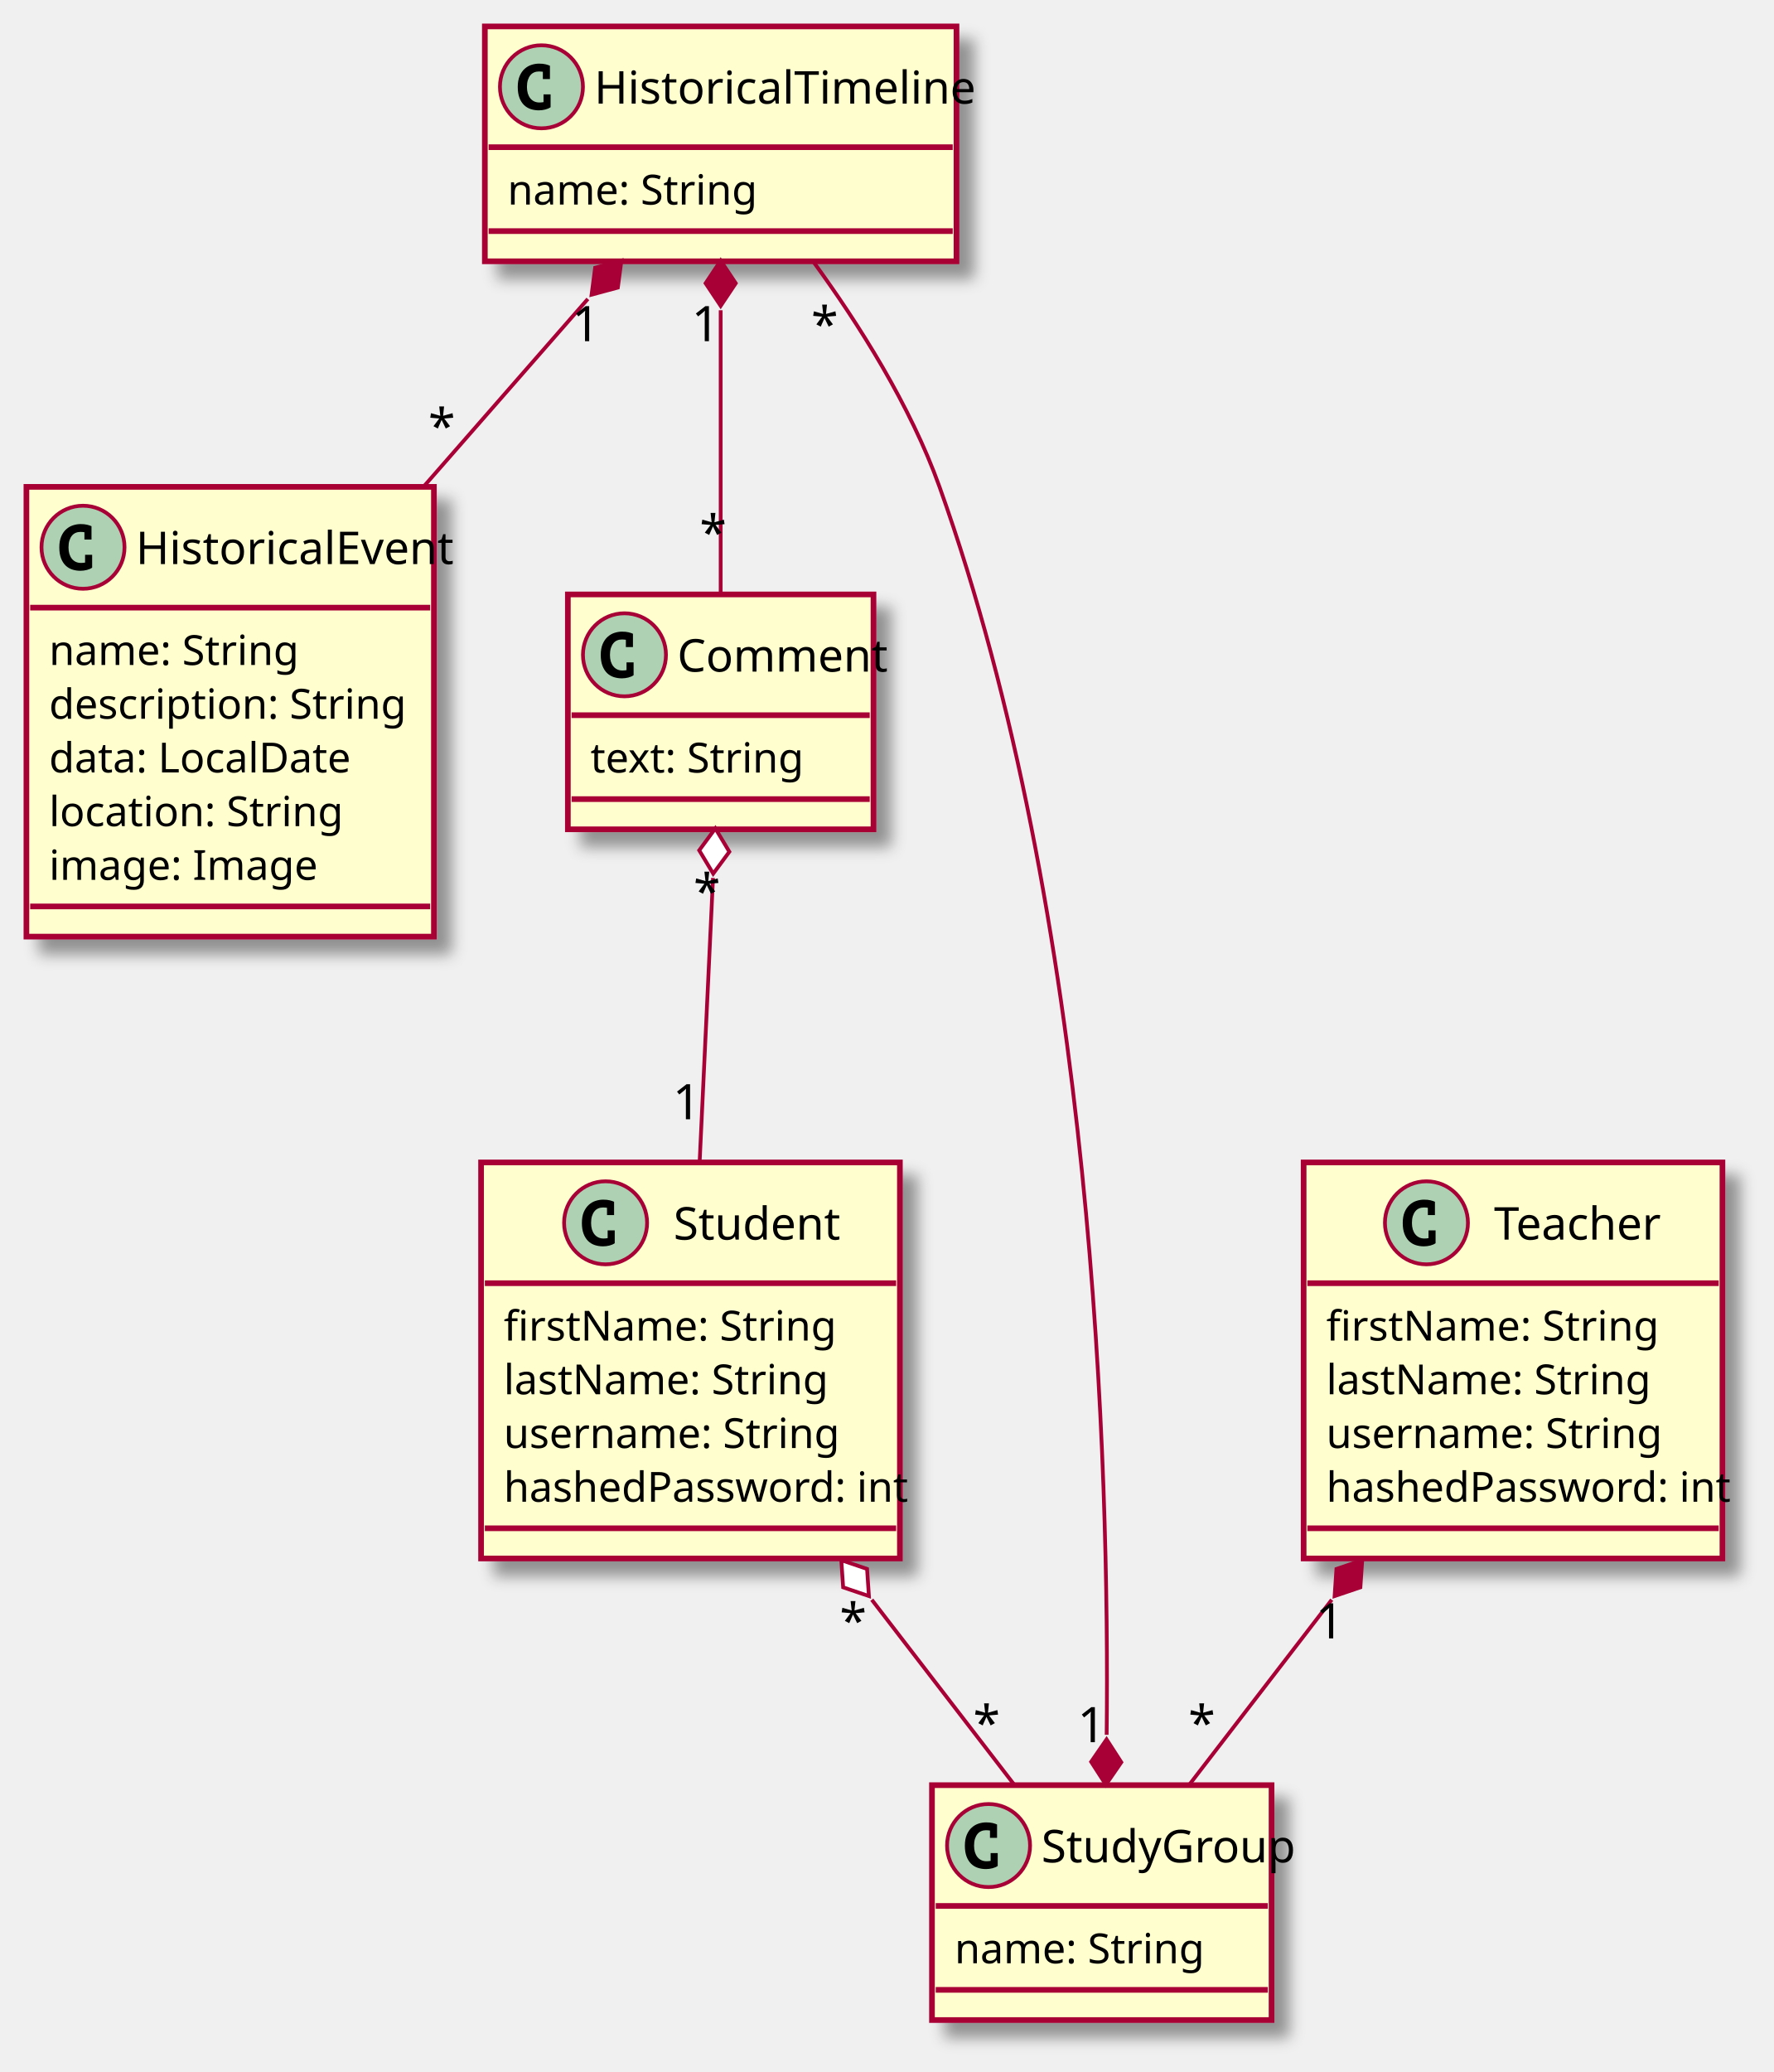
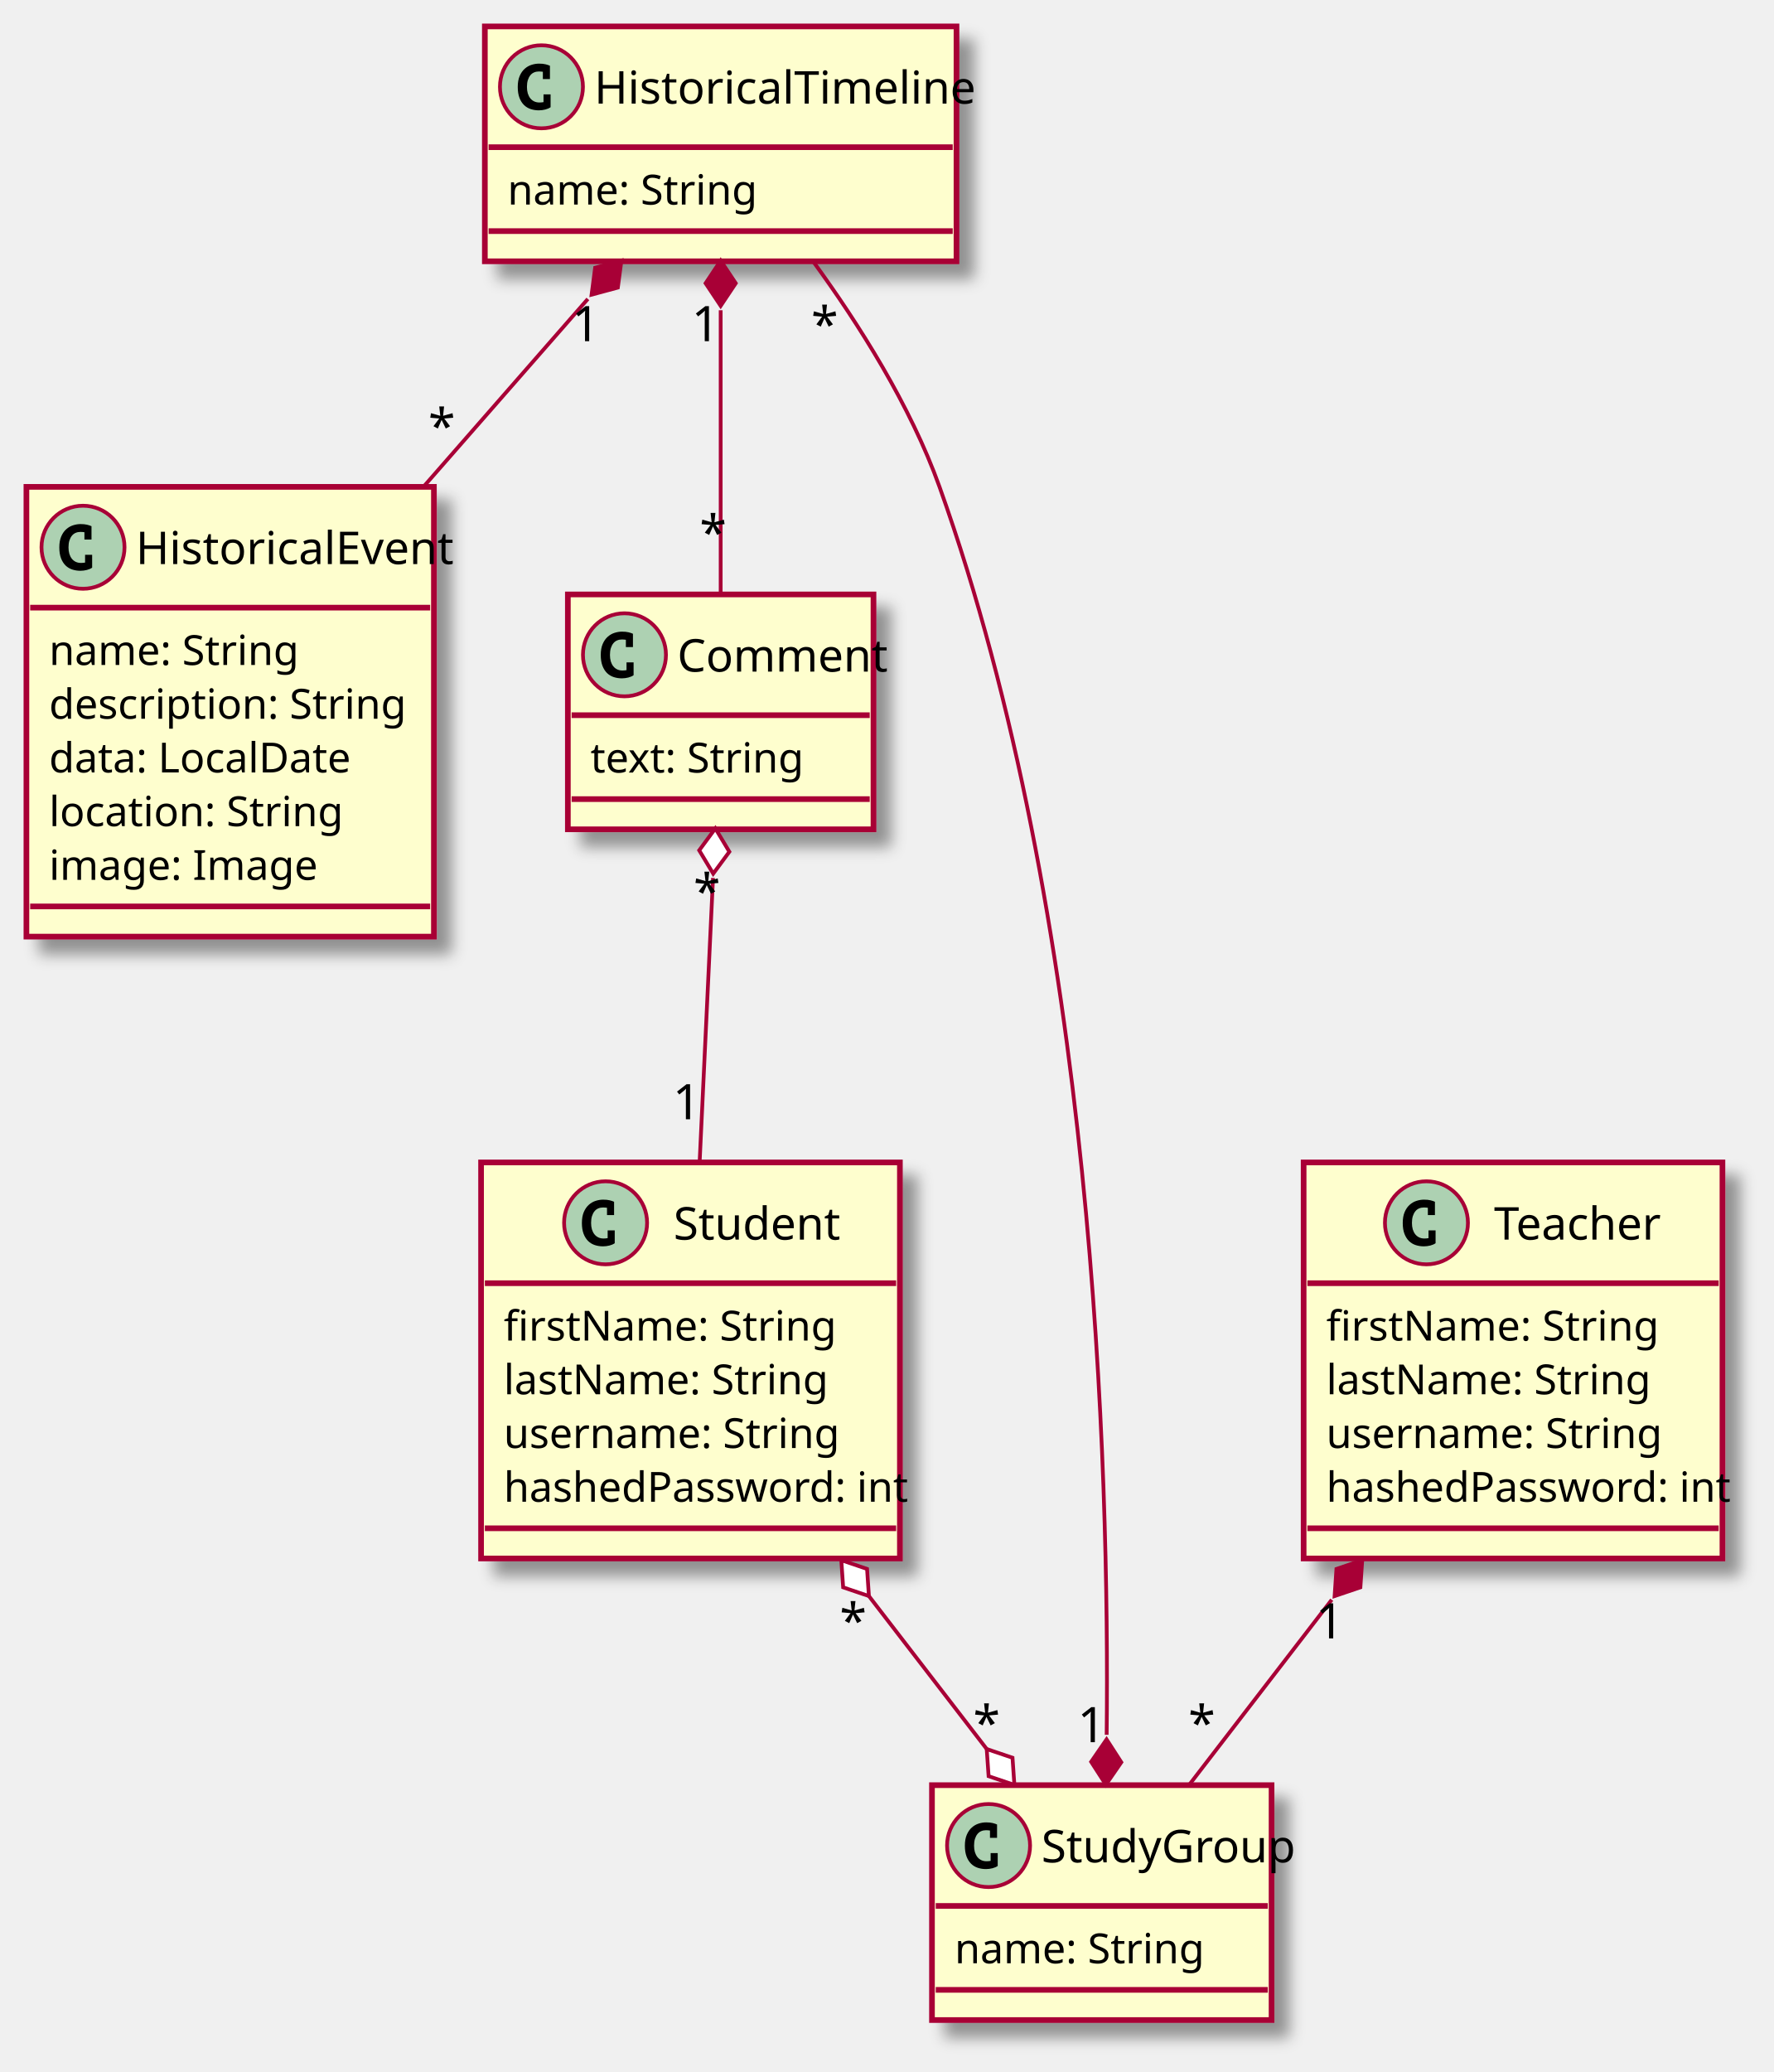
<svg xmlns="http://www.w3.org/2000/svg" contentScriptType="application/ecmascript" contentStyleType="text/css" height="549px" preserveAspectRatio="none" style="width:470px;height:549px;" version="1.1" viewBox="0 0 470 549" width="470px" zoomAndPan="magnify">
  <defs>
-     <filter height="300%" id="f174l5fo8ktfpa" width="300%" x="-1" y="-1">
+     <filter height="300%" id="f8nzq2gp0e1ed" width="300%" x="-1" y="-1">
      <feGaussianBlur result="blurOut" stdDeviation="2.0" />
      <feColorMatrix in="blurOut" result="blurOut2" type="matrix" values="0 0 0 0 0 0 0 0 0 0 0 0 0 0 0 0 0 0 .4 0" />
      <feOffset dx="4.0" dy="4.0" in="blurOut2" result="blurOut3" />
      <feBlend in="SourceGraphic" in2="blurOut3" mode="normal" />
    </filter>
  </defs>
  <g>
-     <rect codeLine="1" fill="#FEFECE" filter="url(#f174l5fo8ktfpa)" height="119.169" id="HistoricalEvent" style="stroke:#A80036;stroke-width:1.5;" width="108" x="7" y="129" />
+     <rect codeLine="1" fill="#FEFECE" filter="url(#f8nzq2gp0e1ed)" height="119.169" id="HistoricalEvent" style="stroke:#A80036;stroke-width:1.5;" width="108" x="7" y="129" />
    <ellipse cx="22" cy="145" fill="#ADD1B2" rx="11" ry="11" style="stroke:#A80036;stroke-width:1.0;" />
    <path d="M22.547,147 L24.422,147 L24.422,150.406 Q23.875,150.797 23.031,151.016 Q22.188,151.234 21.312,151.234 Q20.188,151.234 19.172,150.906 Q18.156,150.578 17.391,149.844 Q16.625,149.094 16.172,147.922 Q15.719,146.734 15.719,145.047 Q15.719,143.297 16.234,142.125 Q16.75,140.938 17.562,140.219 Q18.391,139.484 19.391,139.172 Q20.391,138.859 21.359,138.859 Q22.375,138.859 23.078,139.031 Q23.781,139.203 24.25,139.422 L24.25,142.953 L22.375,142.953 L22.375,141.016 Q21.844,140.938 21.297,140.938 Q20.625,140.938 20.047,141.188 Q19.484,141.422 19.062,141.938 Q18.641,142.453 18.391,143.234 Q18.156,144 18.156,145.047 Q18.156,145.969 18.375,146.734 Q18.609,147.484 19.031,148.031 Q19.453,148.562 20.062,148.859 Q20.672,149.156 21.453,149.156 Q22.016,149.156 22.547,149.062 L22.547,147 Z " fill="#000000" />
    <text fill="#000000" font-family="sans-serif" font-size="12" lengthAdjust="spacing" textLength="76" x="36" y="149.452">HistoricalEvent</text>
    <line style="stroke:#A80036;stroke-width:1.5;" x1="8" x2="114" y1="161" y2="161" />
    <text fill="#000000" font-family="sans-serif" font-size="11" lengthAdjust="spacing" textLength="61" x="13" y="176.198">name: String</text>
    <text fill="#000000" font-family="sans-serif" font-size="11" lengthAdjust="spacing" textLength="88" x="13" y="190.432">description: String</text>
    <text fill="#000000" font-family="sans-serif" font-size="11" lengthAdjust="spacing" textLength="76" x="13" y="204.666">data: LocalDate</text>
    <text fill="#000000" font-family="sans-serif" font-size="11" lengthAdjust="spacing" textLength="73" x="13" y="218.9">location: String</text>
    <text fill="#000000" font-family="sans-serif" font-size="11" lengthAdjust="spacing" textLength="65" x="13" y="233.133">image: Image</text>
    <line style="stroke:#A80036;stroke-width:1.5;" x1="8" x2="114" y1="240.169" y2="240.169" />
-     <rect codeLine="9" fill="#FEFECE" filter="url(#f174l5fo8ktfpa)" height="62.234" id="HistoricalTimeline" style="stroke:#A80036;stroke-width:1.5;" width="125" x="128.5" y="7" />
+     <rect codeLine="9" fill="#FEFECE" filter="url(#f8nzq2gp0e1ed)" height="62.234" id="HistoricalTimeline" style="stroke:#A80036;stroke-width:1.5;" width="125" x="128.5" y="7" />
    <ellipse cx="143.5" cy="23" fill="#ADD1B2" rx="11" ry="11" style="stroke:#A80036;stroke-width:1.0;" />
    <path d="M144.047,25 L145.922,25 L145.922,28.406 Q145.375,28.797 144.531,29.016 Q143.688,29.234 142.812,29.234 Q141.688,29.234 140.672,28.906 Q139.656,28.578 138.891,27.844 Q138.125,27.094 137.672,25.922 Q137.219,24.734 137.219,23.047 Q137.219,21.297 137.734,20.125 Q138.25,18.938 139.062,18.219 Q139.891,17.484 140.891,17.172 Q141.891,16.859 142.859,16.859 Q143.875,16.859 144.578,17.031 Q145.281,17.203 145.75,17.422 L145.75,20.953 L143.875,20.953 L143.875,19.016 Q143.344,18.938 142.797,18.938 Q142.125,18.938 141.547,19.188 Q140.984,19.422 140.562,19.938 Q140.141,20.453 139.891,21.234 Q139.656,22 139.656,23.047 Q139.656,23.969 139.875,24.734 Q140.109,25.484 140.531,26.031 Q140.953,26.562 141.562,26.859 Q142.172,27.156 142.953,27.156 Q143.516,27.156 144.047,27.062 L144.047,25 Z " fill="#000000" />
    <text fill="#000000" font-family="sans-serif" font-size="12" lengthAdjust="spacing" textLength="93" x="157.5" y="27.452">HistoricalTimeline</text>
    <line style="stroke:#A80036;stroke-width:1.5;" x1="129.5" x2="252.5" y1="39" y2="39" />
    <text fill="#000000" font-family="sans-serif" font-size="11" lengthAdjust="spacing" textLength="61" x="134.5" y="54.198">name: String</text>
    <line style="stroke:#A80036;stroke-width:1.5;" x1="129.5" x2="252.5" y1="61.234" y2="61.234" />
-     <rect codeLine="15" fill="#FEFECE" filter="url(#f174l5fo8ktfpa)" height="62.234" id="StudyGroup" style="stroke:#A80036;stroke-width:1.5;" width="90" x="247" y="473" />
+     <rect codeLine="15" fill="#FEFECE" filter="url(#f8nzq2gp0e1ed)" height="62.234" id="StudyGroup" style="stroke:#A80036;stroke-width:1.5;" width="90" x="247" y="473" />
    <ellipse cx="262" cy="489" fill="#ADD1B2" rx="11" ry="11" style="stroke:#A80036;stroke-width:1.0;" />
    <path d="M262.547,491 L264.422,491 L264.422,494.406 Q263.875,494.797 263.031,495.016 Q262.188,495.234 261.312,495.234 Q260.188,495.234 259.172,494.906 Q258.156,494.578 257.391,493.844 Q256.625,493.094 256.172,491.922 Q255.719,490.734 255.719,489.047 Q255.719,487.297 256.234,486.125 Q256.75,484.938 257.562,484.219 Q258.391,483.484 259.391,483.172 Q260.391,482.859 261.359,482.859 Q262.375,482.859 263.078,483.031 Q263.781,483.203 264.25,483.422 L264.25,486.953 L262.375,486.953 L262.375,485.016 Q261.844,484.938 261.297,484.938 Q260.625,484.938 260.047,485.188 Q259.484,485.422 259.062,485.938 Q258.641,486.453 258.391,487.234 Q258.156,488 258.156,489.047 Q258.156,489.969 258.375,490.734 Q258.609,491.484 259.031,492.031 Q259.453,492.562 260.062,492.859 Q260.672,493.156 261.453,493.156 Q262.016,493.156 262.547,493.062 L262.547,491 Z " fill="#000000" />
    <text fill="#000000" font-family="sans-serif" font-size="12" lengthAdjust="spacing" textLength="58" x="276" y="493.452">StudyGroup</text>
    <line style="stroke:#A80036;stroke-width:1.5;" x1="248" x2="336" y1="505" y2="505" />
    <text fill="#000000" font-family="sans-serif" font-size="11" lengthAdjust="spacing" textLength="61" x="253" y="520.198">name: String</text>
    <line style="stroke:#A80036;stroke-width:1.5;" x1="248" x2="336" y1="527.234" y2="527.234" />
-     <rect codeLine="21" fill="#FEFECE" filter="url(#f174l5fo8ktfpa)" height="104.936" id="Teacher" style="stroke:#A80036;stroke-width:1.5;" width="111" x="345.5" y="308" />
+     <rect codeLine="21" fill="#FEFECE" filter="url(#f8nzq2gp0e1ed)" height="104.936" id="Teacher" style="stroke:#A80036;stroke-width:1.5;" width="111" x="345.5" y="308" />
    <ellipse cx="378.05" cy="324" fill="#ADD1B2" rx="11" ry="11" style="stroke:#A80036;stroke-width:1.0;" />
    <path d="M378.597,326 L380.472,326 L380.472,329.406 Q379.925,329.797 379.081,330.016 Q378.238,330.234 377.363,330.234 Q376.238,330.234 375.222,329.906 Q374.206,329.578 373.441,328.844 Q372.675,328.094 372.222,326.922 Q371.769,325.734 371.769,324.047 Q371.769,322.297 372.284,321.125 Q372.8,319.938 373.613,319.219 Q374.441,318.484 375.441,318.172 Q376.441,317.859 377.409,317.859 Q378.425,317.859 379.128,318.031 Q379.831,318.203 380.3,318.422 L380.3,321.953 L378.425,321.953 L378.425,320.016 Q377.894,319.938 377.347,319.938 Q376.675,319.938 376.097,320.188 Q375.534,320.422 375.113,320.938 Q374.691,321.453 374.441,322.234 Q374.206,323 374.206,324.047 Q374.206,324.969 374.425,325.734 Q374.659,326.484 375.081,327.031 Q375.503,327.562 376.113,327.859 Q376.722,328.156 377.503,328.156 Q378.066,328.156 378.597,328.062 L378.597,326 Z " fill="#000000" />
    <text fill="#000000" font-family="sans-serif" font-size="12" lengthAdjust="spacing" textLength="40" x="395.95" y="328.452">Teacher</text>
    <line style="stroke:#A80036;stroke-width:1.5;" x1="346.5" x2="455.5" y1="340" y2="340" />
    <text fill="#000000" font-family="sans-serif" font-size="11" lengthAdjust="spacing" textLength="82" x="351.5" y="355.198">firstName: String</text>
    <text fill="#000000" font-family="sans-serif" font-size="11" lengthAdjust="spacing" textLength="80" x="351.5" y="369.432">lastName: String</text>
    <text fill="#000000" font-family="sans-serif" font-size="11" lengthAdjust="spacing" textLength="82" x="351.5" y="383.666">username: String</text>
    <text fill="#000000" font-family="sans-serif" font-size="11" lengthAdjust="spacing" textLength="99" x="351.5" y="397.9">hashedPassword: int</text>
    <line style="stroke:#A80036;stroke-width:1.5;" x1="346.5" x2="455.5" y1="404.936" y2="404.936" />
-     <rect codeLine="31" fill="#FEFECE" filter="url(#f174l5fo8ktfpa)" height="104.936" id="Student" style="stroke:#A80036;stroke-width:1.5;" width="111" x="127.5" y="308" />
+     <rect codeLine="31" fill="#FEFECE" filter="url(#f8nzq2gp0e1ed)" height="104.936" id="Student" style="stroke:#A80036;stroke-width:1.5;" width="111" x="127.5" y="308" />
    <ellipse cx="160.5" cy="324" fill="#ADD1B2" rx="11" ry="11" style="stroke:#A80036;stroke-width:1.0;" />
    <path d="M161.047,326 L162.922,326 L162.922,329.406 Q162.375,329.797 161.531,330.016 Q160.688,330.234 159.812,330.234 Q158.688,330.234 157.672,329.906 Q156.656,329.578 155.891,328.844 Q155.125,328.094 154.672,326.922 Q154.219,325.734 154.219,324.047 Q154.219,322.297 154.734,321.125 Q155.25,319.938 156.062,319.219 Q156.891,318.484 157.891,318.172 Q158.891,317.859 159.859,317.859 Q160.875,317.859 161.578,318.031 Q162.281,318.203 162.75,318.422 L162.75,321.953 L160.875,321.953 L160.875,320.016 Q160.344,319.938 159.797,319.938 Q159.125,319.938 158.547,320.188 Q157.984,320.422 157.562,320.938 Q157.141,321.453 156.891,322.234 Q156.656,323 156.656,324.047 Q156.656,324.969 156.875,325.734 Q157.109,326.484 157.531,327.031 Q157.953,327.562 158.562,327.859 Q159.172,328.156 159.953,328.156 Q160.516,328.156 161.047,328.062 L161.047,326 Z " fill="#000000" />
    <text fill="#000000" font-family="sans-serif" font-size="12" lengthAdjust="spacing" textLength="39" x="178.5" y="328.452">Student</text>
    <line style="stroke:#A80036;stroke-width:1.5;" x1="128.5" x2="237.5" y1="340" y2="340" />
    <text fill="#000000" font-family="sans-serif" font-size="11" lengthAdjust="spacing" textLength="82" x="133.5" y="355.198">firstName: String</text>
    <text fill="#000000" font-family="sans-serif" font-size="11" lengthAdjust="spacing" textLength="80" x="133.5" y="369.432">lastName: String</text>
    <text fill="#000000" font-family="sans-serif" font-size="11" lengthAdjust="spacing" textLength="82" x="133.5" y="383.666">username: String</text>
    <text fill="#000000" font-family="sans-serif" font-size="11" lengthAdjust="spacing" textLength="99" x="133.5" y="397.9">hashedPassword: int</text>
    <line style="stroke:#A80036;stroke-width:1.5;" x1="128.5" x2="237.5" y1="404.936" y2="404.936" />
-     <rect codeLine="40" fill="#FEFECE" filter="url(#f174l5fo8ktfpa)" height="62.234" id="Comment" style="stroke:#A80036;stroke-width:1.5;" width="81" x="150.5" y="157.5" />
+     <rect codeLine="40" fill="#FEFECE" filter="url(#f8nzq2gp0e1ed)" height="62.234" id="Comment" style="stroke:#A80036;stroke-width:1.5;" width="81" x="150.5" y="157.5" />
    <ellipse cx="165.5" cy="173.5" fill="#ADD1B2" rx="11" ry="11" style="stroke:#A80036;stroke-width:1.0;" />
    <path d="M166.047,175.5 L167.922,175.5 L167.922,178.906 Q167.375,179.297 166.531,179.516 Q165.688,179.734 164.812,179.734 Q163.688,179.734 162.672,179.406 Q161.656,179.078 160.891,178.344 Q160.125,177.594 159.672,176.422 Q159.219,175.234 159.219,173.547 Q159.219,171.797 159.734,170.625 Q160.25,169.438 161.062,168.719 Q161.891,167.984 162.891,167.672 Q163.891,167.359 164.859,167.359 Q165.875,167.359 166.578,167.531 Q167.281,167.703 167.75,167.922 L167.75,171.453 L165.875,171.453 L165.875,169.516 Q165.344,169.438 164.797,169.438 Q164.125,169.438 163.547,169.688 Q162.984,169.922 162.562,170.438 Q162.141,170.953 161.891,171.734 Q161.656,172.5 161.656,173.547 Q161.656,174.469 161.875,175.234 Q162.109,175.984 162.531,176.531 Q162.953,177.062 163.562,177.359 Q164.172,177.656 164.953,177.656 Q165.516,177.656 166.047,177.562 L166.047,175.5 Z " fill="#000000" />
    <text fill="#000000" font-family="sans-serif" font-size="12" lengthAdjust="spacing" textLength="49" x="179.5" y="177.952">Comment</text>
    <line style="stroke:#A80036;stroke-width:1.5;" x1="151.5" x2="230.5" y1="189.5" y2="189.5" />
    <text fill="#000000" font-family="sans-serif" font-size="11" lengthAdjust="spacing" textLength="53" x="156.5" y="204.698">text: String</text>
    <line style="stroke:#A80036;stroke-width:1.5;" x1="151.5" x2="230.5" y1="211.734" y2="211.734" />
    <path codeLine="13" d="M155.8,79.21 C142.4,94.51 126.85,112.28 112.26,128.95 " fill="none" id="HistoricalTimeline-backto-HistoricalEvent" style="stroke:#A80036;stroke-width:1.0;" />
    <polygon fill="#A80036" points="164.69,69.05,157.728,70.929,156.784,78.078,163.746,76.199,164.69,69.05" style="stroke:#A80036;stroke-width:1.0;" />
    <text fill="#000000" font-family="sans-serif" font-size="13" lengthAdjust="spacing" textLength="7" x="151.542" y="90.399">1</text>
    <text fill="#000000" font-family="sans-serif" font-size="13" lengthAdjust="spacing" textLength="5" x="113.507" y="117.571">*</text>
    <path codeLine="19" d="M293.3,459.65 C294.07,388.44 289.86,243.24 249,129 C241.3,107.47 227.61,85.85 215.46,69.2 " fill="none" id="StudyGroup-backto-HistoricalTimeline" style="stroke:#A80036;stroke-width:1.0;" />
    <polygon fill="#A80036" points="293.09,472.87,297.182,466.932,293.275,460.871,289.183,466.809,293.09,472.87" style="stroke:#A80036;stroke-width:1.0;" />
    <text fill="#000000" font-family="sans-serif" font-size="13" lengthAdjust="spacing" textLength="7" x="285.563" y="461.609">1</text>
    <text fill="#000000" font-family="sans-serif" font-size="13" lengthAdjust="spacing" textLength="5" x="214.989" y="90.58">*</text>
    <path codeLine="28" d="M352.95,423.87 C339.83,440.91 326.2,458.6 315.16,472.93 " fill="none" id="Teacher-backto-StudyGroup" style="stroke:#A80036;stroke-width:1.0;" />
    <polygon fill="#A80036" points="361.03,413.39,354.2,415.705,353.71,422.899,360.54,420.584,361.03,413.39" style="stroke:#A80036;stroke-width:1.0;" />
    <text fill="#000000" font-family="sans-serif" font-size="13" lengthAdjust="spacing" textLength="7" x="348.732" y="434.099">1</text>
    <text fill="#000000" font-family="sans-serif" font-size="13" lengthAdjust="spacing" textLength="5" x="314.938" y="461.197">*</text>
-     <path codeLine="38" d="M231.05,423.87 C244.17,440.91 257.8,458.6 268.84,472.93 " fill="none" id="Student-backto-StudyGroup" style="stroke:#A80036;stroke-width:1.0;" />
+     <path codeLine="38" d="M230.29,422.899 C230.29,422.899 261.512,463.427 261.512,463.427 " fill="none" id="Student-StudyGroup" style="stroke:#A80036;stroke-width:1.0;" />
+     <polygon fill="#FFFFFF" points="268.84,472.93,268.344,465.736,261.512,463.427,262.009,470.621,268.84,472.93" style="stroke:#A80036;stroke-width:1.0;" />
    <polygon fill="#FFFFFF" points="222.97,413.39,223.46,420.584,230.29,422.899,229.799,415.705,222.97,413.39" style="stroke:#A80036;stroke-width:1.0;" />
    <text fill="#000000" font-family="sans-serif" font-size="13" lengthAdjust="spacing" textLength="5" x="222.537" y="434.099">*</text>
    <text fill="#000000" font-family="sans-serif" font-size="13" lengthAdjust="spacing" textLength="5" x="257.906" y="461.197">*</text>
    <path codeLine="44" d="M191,82.2 C191,106.36 191,135.87 191,157.49 " fill="none" id="HistoricalTimeline-backto-Comment" style="stroke:#A80036;stroke-width:1.0;" />
    <polygon fill="#A80036" points="191,69.05,187,75.05,191,81.05,195,75.05,191,69.05" style="stroke:#A80036;stroke-width:1.0;" />
    <text fill="#000000" font-family="sans-serif" font-size="13" lengthAdjust="spacing" textLength="7" x="183.278" y="90.399">1</text>
    <text fill="#000000" font-family="sans-serif" font-size="13" lengthAdjust="spacing" textLength="5" x="185.422" y="145.771">*</text>
    <path codeLine="45" d="M188.97,232.62 C187.89,255.49 186.56,283.76 185.43,307.8 " fill="none" id="Comment-backto-Student" style="stroke:#A80036;stroke-width:1.0;" />
    <polygon fill="#FFFFFF" points="189.59,219.5,185.311,225.304,189.023,231.487,193.302,225.682,189.59,219.5" style="stroke:#A80036;stroke-width:1.0;" />
    <text fill="#000000" font-family="sans-serif" font-size="13" lengthAdjust="spacing" textLength="5" x="183.784" y="240.838">*</text>
    <text fill="#000000" font-family="sans-serif" font-size="13" lengthAdjust="spacing" textLength="7" x="178.28" y="296.56">1</text>
  </g>
</svg>
